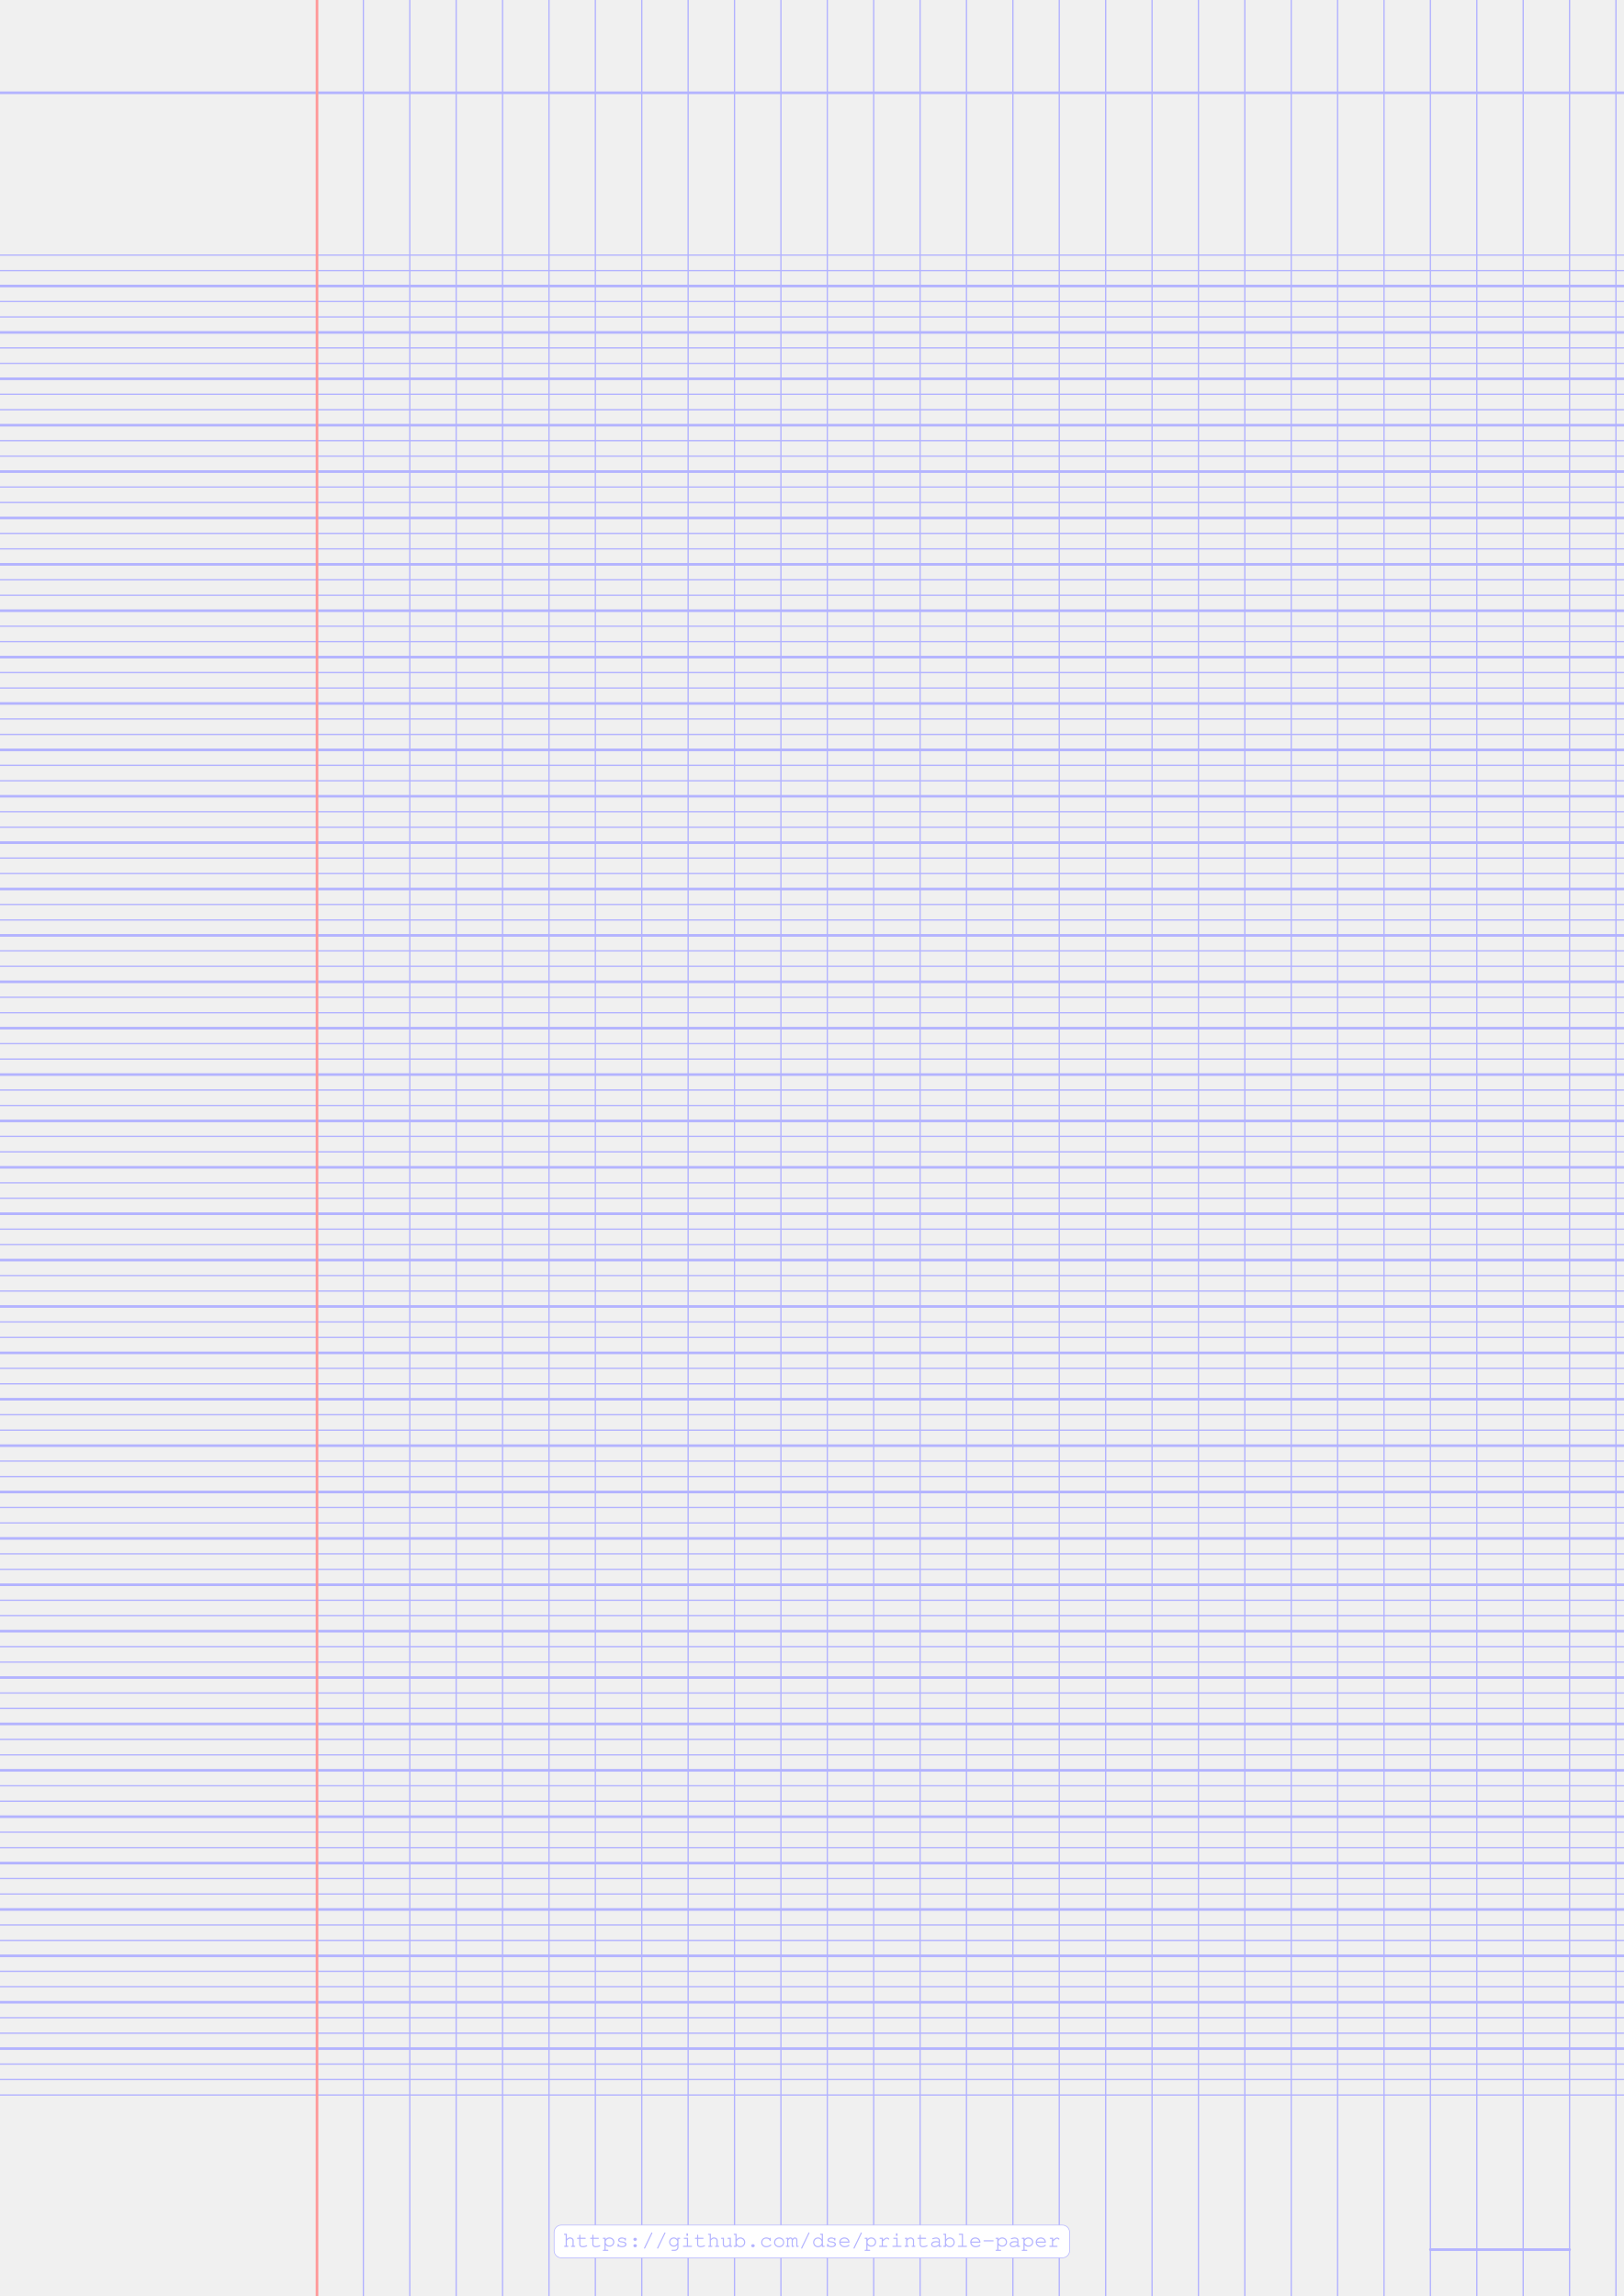
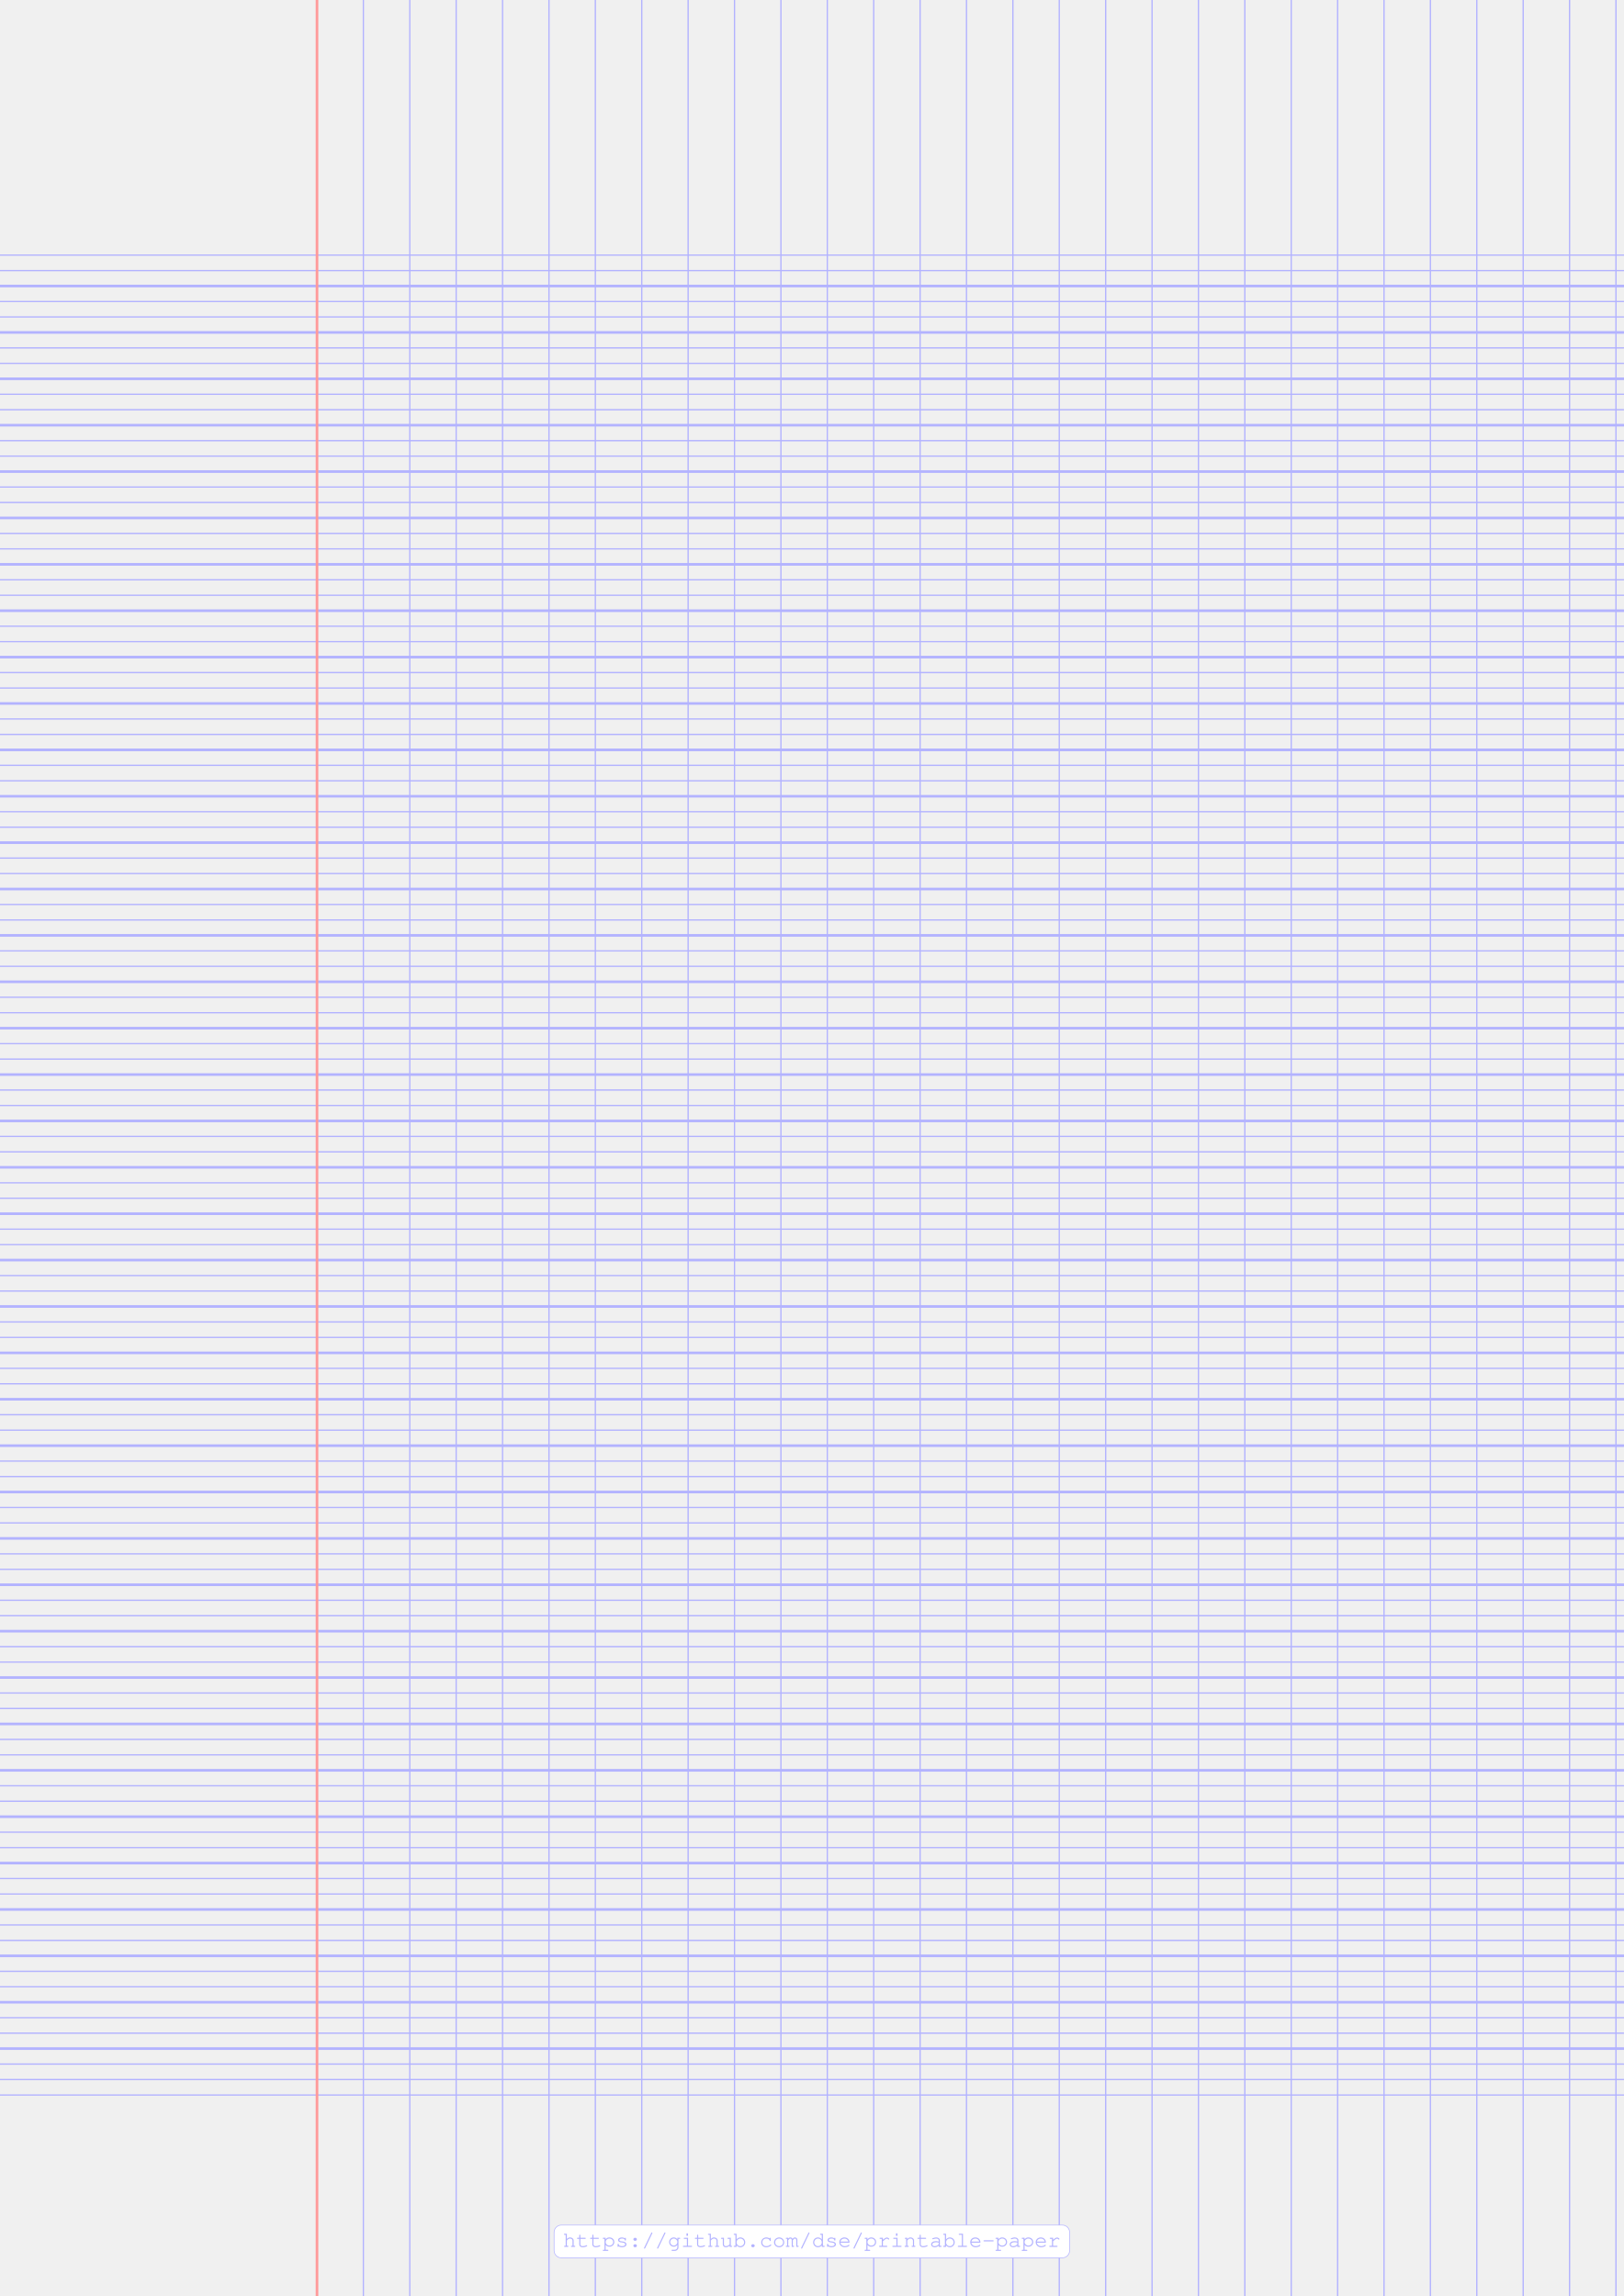
<svg xmlns="http://www.w3.org/2000/svg" width="595.276pt" height="841.89pt" viewBox="0 0 595.276 841.89">
  <defs />
  <style>        .line, .dot { stroke-linecap: round; }
        .stroke-linecap-butt { stroke-linecap: butt; }

        .rectangle { fill: #ffffff; }

-         .line.xx-thin    { stroke-width: 0.24pt; }
-         .line.x-thin     { stroke-width: 0.36pt; }
-         .line.thin       { stroke-width: 0.48pt; }
-         .line.semi-thin  { stroke-width: 0.588pt; }
-         .line            { stroke-width: 0.72pt; }
-         .line.semi-thick { stroke-width: 0.882pt; }
-         .line.thick      { stroke-width: 1.08pt; }
- 
-         .dot.xx-thin     { stroke-width: 0.48pt; }
-         .dot.x-thin      { stroke-width: 0.72pt; }
-         .dot.thin        { stroke-width: 0.96pt; }
-         .dot.semi-thin   { stroke-width: 1.176pt; }
-         .dot             { stroke-width: 1.44pt; }
-         .dot.semi-thick  { stroke-width: 1.764pt; }
-         .dot.thick       { stroke-width: 2.16pt; }
- 
-         .stroke-1     { stroke-width: 0.12pt; stroke-linecap: round; }
-         .stroke-2     { stroke-width: 0.24pt; stroke-linecap: round; }
-         .stroke-3     { stroke-width: 0.36pt; stroke-linecap: round; }
-         .stroke-4     { stroke-width: 0.48pt; stroke-linecap: round; }
-         .stroke-5     { stroke-width: 0.6pt; stroke-linecap: round; }
-         .stroke-6     { stroke-width: 0.72pt; stroke-linecap: round; }
-         .stroke-7     { stroke-width: 0.84pt; stroke-linecap: round; }
-         .stroke-8     { stroke-width: 0.96pt; stroke-linecap: round; }
-         .stroke-9     { stroke-width: 1.08pt; stroke-linecap: round; }
-         .stroke-10    { stroke-width: 1.2pt; stroke-linecap: round; }
+         .line.xx-thin    { stroke-width: 0.32px; }
+         .line.x-thin     { stroke-width: 0.48px; }
+         .line.thin       { stroke-width: 0.64px; }
+         .line.semi-thin  { stroke-width: 0.784px; }
+         .line            { stroke-width: 0.96px; }
+         .line.semi-thick { stroke-width: 1.176px; }
+         .line.thick      { stroke-width: 1.44px; }
+ 
+         .dot.xx-thin     { stroke-width: 0.64px; }
+         .dot.x-thin      { stroke-width: 0.96px; }
+         .dot.thin        { stroke-width: 1.28px; }
+         .dot.semi-thin   { stroke-width: 1.568px; }
+         .dot             { stroke-width: 1.92px; }
+         .dot.semi-thick  { stroke-width: 2.352px; }
+         .dot.thick       { stroke-width: 2.88px; }
+ 
+         .stroke-1     { stroke-width: 0.12px; stroke-linecap: round; }
+         .stroke-2     { stroke-width: 0.24px; stroke-linecap: round; }
+         .stroke-3     { stroke-width: 0.36px; stroke-linecap: round; }
+         .stroke-4     { stroke-width: 0.48px; stroke-linecap: round; }
+         .stroke-5     { stroke-width: 0.6px; stroke-linecap: round; }
+         .stroke-6     { stroke-width: 0.72px; stroke-linecap: round; }
+         .stroke-7     { stroke-width: 0.84px; stroke-linecap: round; }
+         .stroke-8     { stroke-width: 0.96px; stroke-linecap: round; }
+         .stroke-9     { stroke-width: 1.08px; stroke-linecap: round; }
+         .stroke-10    { stroke-width: 1.2px; stroke-linecap: round; }

        .blue  { stroke: #b3b3ff; }
        .red   { stroke: #ff9999; }
        .green { stroke: #b3ffb3; }
        .gray  { stroke: #b3b3b3; }

        .black         { stroke: #000000; }
        .half-black    { stroke: #808080; }
        .quarter-black { stroke: #c0c0c0; }

        .light.blue  { stroke: #d9d9ff; }
        .light.red   { stroke: #ffcccc; }
        .light.green { stroke: #d9ffd9; }
        .light.gray  { stroke: #d9d9d9; }

        .dark.blue  { stroke: #6767ff; }
        .dark.red   { stroke: #ff3333; }
        .dark.green { stroke: #67ff67; }
        .dark.gray  { stroke: #676767; }

        .alternate-blue  { stroke: #6767ff; opacity: 0.5; }
        .alternate-red   { stroke: #ff3333; opacity: 0.5; }
        .alternate-green { stroke: #67ff67; opacity: 0.5; }
        .alternate-gray  { stroke: #676767; opacity: 0.5; }
</style>
  <g id="grid">
    <line x1="0" x2="595.276" y1="93.543" y2="93.543" class="x-thin blue line" />
    <line x1="0" x2="595.276" y1="99.213" y2="99.213" class="x-thin blue line" />
    <line x1="0" x2="595.276" y1="104.882" y2="104.882" class="x-thin blue line" />
    <line x1="0" x2="595.276" y1="110.551" y2="110.551" class="x-thin blue line" />
    <line x1="0" x2="595.276" y1="116.22" y2="116.22" class="x-thin blue line" />
    <line x1="0" x2="595.276" y1="121.89" y2="121.89" class="x-thin blue line" />
    <line x1="0" x2="595.276" y1="127.559" y2="127.559" class="x-thin blue line" />
    <line x1="0" x2="595.276" y1="133.228" y2="133.228" class="x-thin blue line" />
    <line x1="0" x2="595.276" y1="138.898" y2="138.898" class="x-thin blue line" />
    <line x1="0" x2="595.276" y1="144.567" y2="144.567" class="x-thin blue line" />
    <line x1="0" x2="595.276" y1="150.236" y2="150.236" class="x-thin blue line" />
    <line x1="0" x2="595.276" y1="155.906" y2="155.906" class="x-thin blue line" />
    <line x1="0" x2="595.276" y1="161.575" y2="161.575" class="x-thin blue line" />
    <line x1="0" x2="595.276" y1="167.244" y2="167.244" class="x-thin blue line" />
    <line x1="0" x2="595.276" y1="172.913" y2="172.913" class="x-thin blue line" />
    <line x1="0" x2="595.276" y1="178.583" y2="178.583" class="x-thin blue line" />
    <line x1="0" x2="595.276" y1="184.252" y2="184.252" class="x-thin blue line" />
    <line x1="0" x2="595.276" y1="189.921" y2="189.921" class="x-thin blue line" />
    <line x1="0" x2="595.276" y1="195.591" y2="195.591" class="x-thin blue line" />
    <line x1="0" x2="595.276" y1="201.26" y2="201.26" class="x-thin blue line" />
    <line x1="0" x2="595.276" y1="206.929" y2="206.929" class="x-thin blue line" />
    <line x1="0" x2="595.276" y1="212.598" y2="212.598" class="x-thin blue line" />
    <line x1="0" x2="595.276" y1="218.268" y2="218.268" class="x-thin blue line" />
    <line x1="0" x2="595.276" y1="223.937" y2="223.937" class="x-thin blue line" />
    <line x1="0" x2="595.276" y1="229.606" y2="229.606" class="x-thin blue line" />
    <line x1="0" x2="595.276" y1="235.276" y2="235.276" class="x-thin blue line" />
    <line x1="0" x2="595.276" y1="240.945" y2="240.945" class="x-thin blue line" />
    <line x1="0" x2="595.276" y1="246.614" y2="246.614" class="x-thin blue line" />
    <line x1="0" x2="595.276" y1="252.283" y2="252.283" class="x-thin blue line" />
    <line x1="0" x2="595.276" y1="257.953" y2="257.953" class="x-thin blue line" />
    <line x1="0" x2="595.276" y1="263.622" y2="263.622" class="x-thin blue line" />
    <line x1="0" x2="595.276" y1="269.291" y2="269.291" class="x-thin blue line" />
    <line x1="0" x2="595.276" y1="274.961" y2="274.961" class="x-thin blue line" />
    <line x1="0" x2="595.276" y1="280.63" y2="280.63" class="x-thin blue line" />
    <line x1="0" x2="595.276" y1="286.299" y2="286.299" class="x-thin blue line" />
    <line x1="0" x2="595.276" y1="291.969" y2="291.969" class="x-thin blue line" />
    <line x1="0" x2="595.276" y1="297.638" y2="297.638" class="x-thin blue line" />
    <line x1="0" x2="595.276" y1="303.307" y2="303.307" class="x-thin blue line" />
    <line x1="0" x2="595.276" y1="308.976" y2="308.976" class="x-thin blue line" />
    <line x1="0" x2="595.276" y1="314.646" y2="314.646" class="x-thin blue line" />
    <line x1="0" x2="595.276" y1="320.315" y2="320.315" class="x-thin blue line" />
    <line x1="0" x2="595.276" y1="325.984" y2="325.984" class="x-thin blue line" />
    <line x1="0" x2="595.276" y1="331.654" y2="331.654" class="x-thin blue line" />
    <line x1="0" x2="595.276" y1="337.323" y2="337.323" class="x-thin blue line" />
    <line x1="0" x2="595.276" y1="342.992" y2="342.992" class="x-thin blue line" />
    <line x1="0" x2="595.276" y1="348.661" y2="348.661" class="x-thin blue line" />
    <line x1="0" x2="595.276" y1="354.331" y2="354.331" class="x-thin blue line" />
    <line x1="0" x2="595.276" y1="360" y2="360" class="x-thin blue line" />
    <line x1="0" x2="595.276" y1="365.669" y2="365.669" class="x-thin blue line" />
    <line x1="0" x2="595.276" y1="371.339" y2="371.339" class="x-thin blue line" />
    <line x1="0" x2="595.276" y1="377.008" y2="377.008" class="x-thin blue line" />
    <line x1="0" x2="595.276" y1="382.677" y2="382.677" class="x-thin blue line" />
    <line x1="0" x2="595.276" y1="388.346" y2="388.346" class="x-thin blue line" />
    <line x1="0" x2="595.276" y1="394.016" y2="394.016" class="x-thin blue line" />
    <line x1="0" x2="595.276" y1="399.685" y2="399.685" class="x-thin blue line" />
    <line x1="0" x2="595.276" y1="405.354" y2="405.354" class="x-thin blue line" />
    <line x1="0" x2="595.276" y1="411.024" y2="411.024" class="x-thin blue line" />
    <line x1="0" x2="595.276" y1="416.693" y2="416.693" class="x-thin blue line" />
    <line x1="0" x2="595.276" y1="422.362" y2="422.362" class="x-thin blue line" />
    <line x1="0" x2="595.276" y1="428.031" y2="428.031" class="x-thin blue line" />
    <line x1="0" x2="595.276" y1="433.701" y2="433.701" class="x-thin blue line" />
    <line x1="0" x2="595.276" y1="439.37" y2="439.37" class="x-thin blue line" />
    <line x1="0" x2="595.276" y1="445.039" y2="445.039" class="x-thin blue line" />
    <line x1="0" x2="595.276" y1="450.709" y2="450.709" class="x-thin blue line" />
    <line x1="0" x2="595.276" y1="456.378" y2="456.378" class="x-thin blue line" />
    <line x1="0" x2="595.276" y1="462.047" y2="462.047" class="x-thin blue line" />
    <line x1="0" x2="595.276" y1="467.717" y2="467.717" class="x-thin blue line" />
    <line x1="0" x2="595.276" y1="473.386" y2="473.386" class="x-thin blue line" />
    <line x1="0" x2="595.276" y1="479.055" y2="479.055" class="x-thin blue line" />
    <line x1="0" x2="595.276" y1="484.724" y2="484.724" class="x-thin blue line" />
    <line x1="0" x2="595.276" y1="490.394" y2="490.394" class="x-thin blue line" />
    <line x1="0" x2="595.276" y1="496.063" y2="496.063" class="x-thin blue line" />
    <line x1="0" x2="595.276" y1="501.732" y2="501.732" class="x-thin blue line" />
    <line x1="0" x2="595.276" y1="507.402" y2="507.402" class="x-thin blue line" />
    <line x1="0" x2="595.276" y1="513.071" y2="513.071" class="x-thin blue line" />
    <line x1="0" x2="595.276" y1="518.74" y2="518.74" class="x-thin blue line" />
    <line x1="0" x2="595.276" y1="524.409" y2="524.409" class="x-thin blue line" />
    <line x1="0" x2="595.276" y1="530.079" y2="530.079" class="x-thin blue line" />
    <line x1="0" x2="595.276" y1="535.748" y2="535.748" class="x-thin blue line" />
    <line x1="0" x2="595.276" y1="541.417" y2="541.417" class="x-thin blue line" />
    <line x1="0" x2="595.276" y1="547.087" y2="547.087" class="x-thin blue line" />
    <line x1="0" x2="595.276" y1="552.756" y2="552.756" class="x-thin blue line" />
    <line x1="0" x2="595.276" y1="558.425" y2="558.425" class="x-thin blue line" />
    <line x1="0" x2="595.276" y1="564.094" y2="564.094" class="x-thin blue line" />
    <line x1="0" x2="595.276" y1="569.764" y2="569.764" class="x-thin blue line" />
    <line x1="0" x2="595.276" y1="575.433" y2="575.433" class="x-thin blue line" />
    <line x1="0" x2="595.276" y1="581.102" y2="581.102" class="x-thin blue line" />
    <line x1="0" x2="595.276" y1="586.772" y2="586.772" class="x-thin blue line" />
    <line x1="0" x2="595.276" y1="592.441" y2="592.441" class="x-thin blue line" />
    <line x1="0" x2="595.276" y1="598.11" y2="598.11" class="x-thin blue line" />
    <line x1="0" x2="595.276" y1="603.78" y2="603.78" class="x-thin blue line" />
    <line x1="0" x2="595.276" y1="609.449" y2="609.449" class="x-thin blue line" />
    <line x1="0" x2="595.276" y1="615.118" y2="615.118" class="x-thin blue line" />
    <line x1="0" x2="595.276" y1="620.787" y2="620.787" class="x-thin blue line" />
    <line x1="0" x2="595.276" y1="626.457" y2="626.457" class="x-thin blue line" />
    <line x1="0" x2="595.276" y1="632.126" y2="632.126" class="x-thin blue line" />
    <line x1="0" x2="595.276" y1="637.795" y2="637.795" class="x-thin blue line" />
    <line x1="0" x2="595.276" y1="643.465" y2="643.465" class="x-thin blue line" />
    <line x1="0" x2="595.276" y1="649.134" y2="649.134" class="x-thin blue line" />
    <line x1="0" x2="595.276" y1="654.803" y2="654.803" class="x-thin blue line" />
    <line x1="0" x2="595.276" y1="660.472" y2="660.472" class="x-thin blue line" />
    <line x1="0" x2="595.276" y1="666.142" y2="666.142" class="x-thin blue line" />
    <line x1="0" x2="595.276" y1="671.811" y2="671.811" class="x-thin blue line" />
    <line x1="0" x2="595.276" y1="677.48" y2="677.48" class="x-thin blue line" />
    <line x1="0" x2="595.276" y1="683.15" y2="683.15" class="x-thin blue line" />
    <line x1="0" x2="595.276" y1="688.819" y2="688.819" class="x-thin blue line" />
    <line x1="0" x2="595.276" y1="694.488" y2="694.488" class="x-thin blue line" />
    <line x1="0" x2="595.276" y1="700.157" y2="700.157" class="x-thin blue line" />
    <line x1="0" x2="595.276" y1="705.827" y2="705.827" class="x-thin blue line" />
    <line x1="0" x2="595.276" y1="711.496" y2="711.496" class="x-thin blue line" />
    <line x1="0" x2="595.276" y1="717.165" y2="717.165" class="x-thin blue line" />
    <line x1="0" x2="595.276" y1="722.835" y2="722.835" class="x-thin blue line" />
    <line x1="0" x2="595.276" y1="728.504" y2="728.504" class="x-thin blue line" />
    <line x1="0" x2="595.276" y1="734.173" y2="734.173" class="x-thin blue line" />
    <line x1="0" x2="595.276" y1="739.843" y2="739.843" class="x-thin blue line" />
    <line x1="0" x2="595.276" y1="745.512" y2="745.512" class="x-thin blue line" />
    <line x1="0" x2="595.276" y1="751.181" y2="751.181" class="x-thin blue line" />
    <line x1="0" x2="595.276" y1="756.85" y2="756.85" class="x-thin blue line" />
    <line x1="0" x2="595.276" y1="762.52" y2="762.52" class="x-thin blue line" />
    <line x1="0" x2="595.276" y1="768.189" y2="768.189" class="x-thin blue line" />
    <line x1="116.22" x2="116.22" y1="0" y2="841.89" class="x-thin blue line" />
    <line x1="133.228" x2="133.228" y1="0" y2="841.89" class="x-thin blue line" />
    <line x1="150.236" x2="150.236" y1="0" y2="841.89" class="x-thin blue line" />
    <line x1="167.244" x2="167.244" y1="0" y2="841.89" class="x-thin blue line" />
    <line x1="184.252" x2="184.252" y1="0" y2="841.89" class="x-thin blue line" />
    <line x1="201.26" x2="201.26" y1="0" y2="841.89" class="x-thin blue line" />
    <line x1="218.268" x2="218.268" y1="0" y2="841.89" class="x-thin blue line" />
    <line x1="235.276" x2="235.276" y1="0" y2="841.89" class="x-thin blue line" />
    <line x1="252.283" x2="252.283" y1="0" y2="841.89" class="x-thin blue line" />
    <line x1="269.291" x2="269.291" y1="0" y2="841.89" class="x-thin blue line" />
    <line x1="286.299" x2="286.299" y1="0" y2="841.89" class="x-thin blue line" />
    <line x1="303.307" x2="303.307" y1="0" y2="841.89" class="x-thin blue line" />
    <line x1="320.315" x2="320.315" y1="0" y2="841.89" class="x-thin blue line" />
    <line x1="337.323" x2="337.323" y1="0" y2="841.89" class="x-thin blue line" />
    <line x1="354.331" x2="354.331" y1="0" y2="841.89" class="x-thin blue line" />
    <line x1="371.339" x2="371.339" y1="0" y2="841.89" class="x-thin blue line" />
    <line x1="388.346" x2="388.346" y1="0" y2="841.89" class="x-thin blue line" />
    <line x1="405.354" x2="405.354" y1="0" y2="841.89" class="x-thin blue line" />
    <line x1="422.362" x2="422.362" y1="0" y2="841.89" class="x-thin blue line" />
    <line x1="439.37" x2="439.37" y1="0" y2="841.89" class="x-thin blue line" />
    <line x1="456.378" x2="456.378" y1="0" y2="841.89" class="x-thin blue line" />
    <line x1="473.386" x2="473.386" y1="0" y2="841.89" class="x-thin blue line" />
    <line x1="490.394" x2="490.394" y1="0" y2="841.89" class="x-thin blue line" />
    <line x1="507.402" x2="507.402" y1="0" y2="841.89" class="x-thin blue line" />
    <line x1="524.409" x2="524.409" y1="0" y2="841.89" class="x-thin blue line" />
    <line x1="541.417" x2="541.417" y1="0" y2="841.89" class="x-thin blue line" />
    <line x1="558.425" x2="558.425" y1="0" y2="841.89" class="x-thin blue line" />
    <line x1="575.433" x2="575.433" y1="0" y2="841.89" class="x-thin blue line" />
    <line x1="592.441" x2="592.441" y1="0" y2="841.89" class="x-thin blue line" />
  </g>
  <g id="lines">
    <line x1="0" x2="595.276" y1="104.882" y2="104.882" class="blue line" />
    <line x1="0" x2="595.276" y1="121.89" y2="121.89" class="blue line" />
    <line x1="0" x2="595.276" y1="138.898" y2="138.898" class="blue line" />
    <line x1="0" x2="595.276" y1="155.906" y2="155.906" class="blue line" />
    <line x1="0" x2="595.276" y1="172.913" y2="172.913" class="blue line" />
    <line x1="0" x2="595.276" y1="189.921" y2="189.921" class="blue line" />
    <line x1="0" x2="595.276" y1="206.929" y2="206.929" class="blue line" />
    <line x1="0" x2="595.276" y1="223.937" y2="223.937" class="blue line" />
    <line x1="0" x2="595.276" y1="240.945" y2="240.945" class="blue line" />
    <line x1="0" x2="595.276" y1="257.953" y2="257.953" class="blue line" />
    <line x1="0" x2="595.276" y1="274.961" y2="274.961" class="blue line" />
    <line x1="0" x2="595.276" y1="291.969" y2="291.969" class="blue line" />
    <line x1="0" x2="595.276" y1="308.976" y2="308.976" class="blue line" />
    <line x1="0" x2="595.276" y1="325.984" y2="325.984" class="blue line" />
    <line x1="0" x2="595.276" y1="342.992" y2="342.992" class="blue line" />
    <line x1="0" x2="595.276" y1="360" y2="360" class="blue line" />
    <line x1="0" x2="595.276" y1="377.008" y2="377.008" class="blue line" />
    <line x1="0" x2="595.276" y1="394.016" y2="394.016" class="blue line" />
    <line x1="0" x2="595.276" y1="411.024" y2="411.024" class="blue line" />
    <line x1="0" x2="595.276" y1="428.031" y2="428.031" class="blue line" />
    <line x1="0" x2="595.276" y1="445.039" y2="445.039" class="blue line" />
    <line x1="0" x2="595.276" y1="462.047" y2="462.047" class="blue line" />
    <line x1="0" x2="595.276" y1="479.055" y2="479.055" class="blue line" />
    <line x1="0" x2="595.276" y1="496.063" y2="496.063" class="blue line" />
    <line x1="0" x2="595.276" y1="513.071" y2="513.071" class="blue line" />
    <line x1="0" x2="595.276" y1="530.079" y2="530.079" class="blue line" />
    <line x1="0" x2="595.276" y1="547.087" y2="547.087" class="blue line" />
    <line x1="0" x2="595.276" y1="564.094" y2="564.094" class="blue line" />
    <line x1="0" x2="595.276" y1="581.102" y2="581.102" class="blue line" />
    <line x1="0" x2="595.276" y1="598.11" y2="598.11" class="blue line" />
    <line x1="0" x2="595.276" y1="615.118" y2="615.118" class="blue line" />
    <line x1="0" x2="595.276" y1="632.126" y2="632.126" class="blue line" />
    <line x1="0" x2="595.276" y1="649.134" y2="649.134" class="blue line" />
    <line x1="0" x2="595.276" y1="666.142" y2="666.142" class="blue line" />
    <line x1="0" x2="595.276" y1="683.15" y2="683.15" class="blue line" />
    <line x1="0" x2="595.276" y1="700.157" y2="700.157" class="blue line" />
    <line x1="0" x2="595.276" y1="717.165" y2="717.165" class="blue line" />
    <line x1="0" x2="595.276" y1="734.173" y2="734.173" class="blue line" />
    <line x1="0" x2="595.276" y1="751.181" y2="751.181" class="blue line" />
  </g>
-   <g id="head-line">
-     <line x1="0" x2="595.276" y1="34.016" y2="34.016" class="blue line" />
-   </g>
-   <g id="page-number-line">
-     <line x1="524.409" x2="575.433" y1="824.882" y2="824.882" class="blue line" />
-   </g>
  <g id="margin-line">
    <line x1="116.22" x2="116.22" y1="0" y2="841.89" class="red margin line" />
  </g>
  <rect x="203.138" y="815.89" width="189" height="12" stroke="#b3b3ff" stroke-width="0.24" fill="#ffffff" rx="2pt" ry="2pt" />
  <text x="297.638" y="823.89" text-anchor="middle" fill="#b3b3ff" stroke="none" stroke-width="0" style="font-family: &quot;Courier&quot;, &quot;Courier New&quot;, monospace; font-size: 6pt;">https://github.com/dse/printable-paper</text>
</svg>
